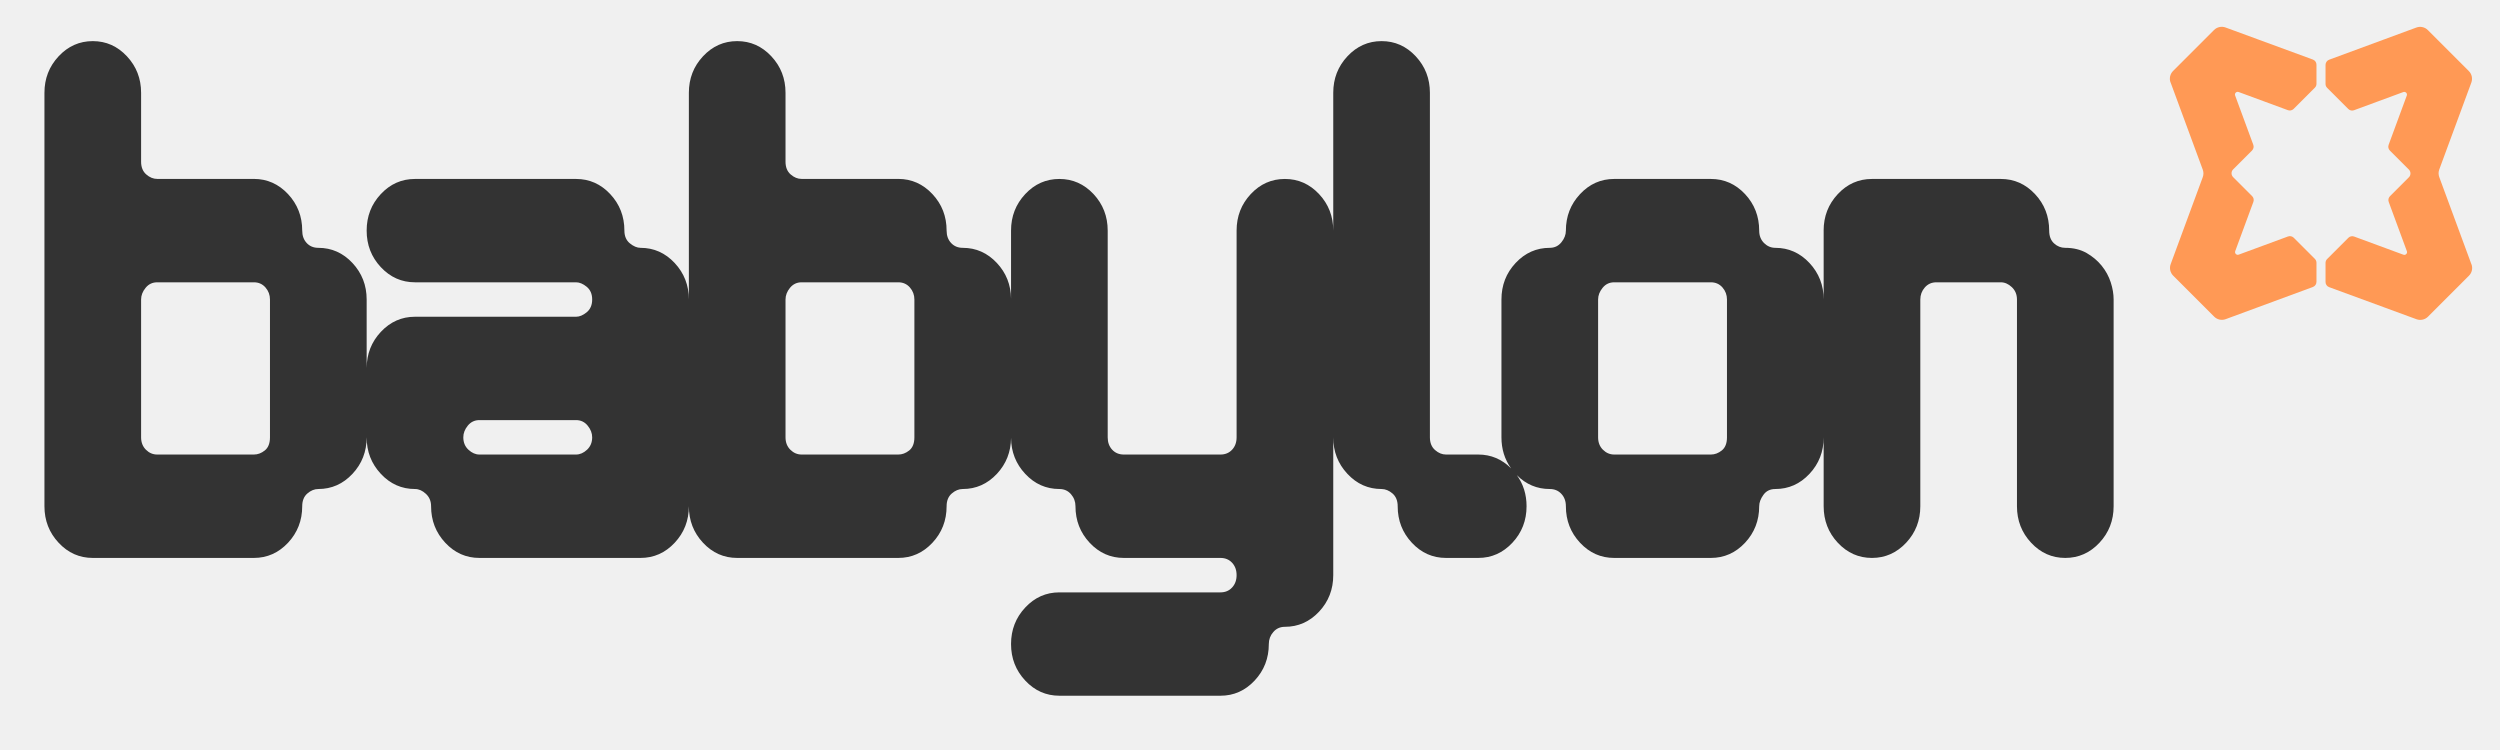
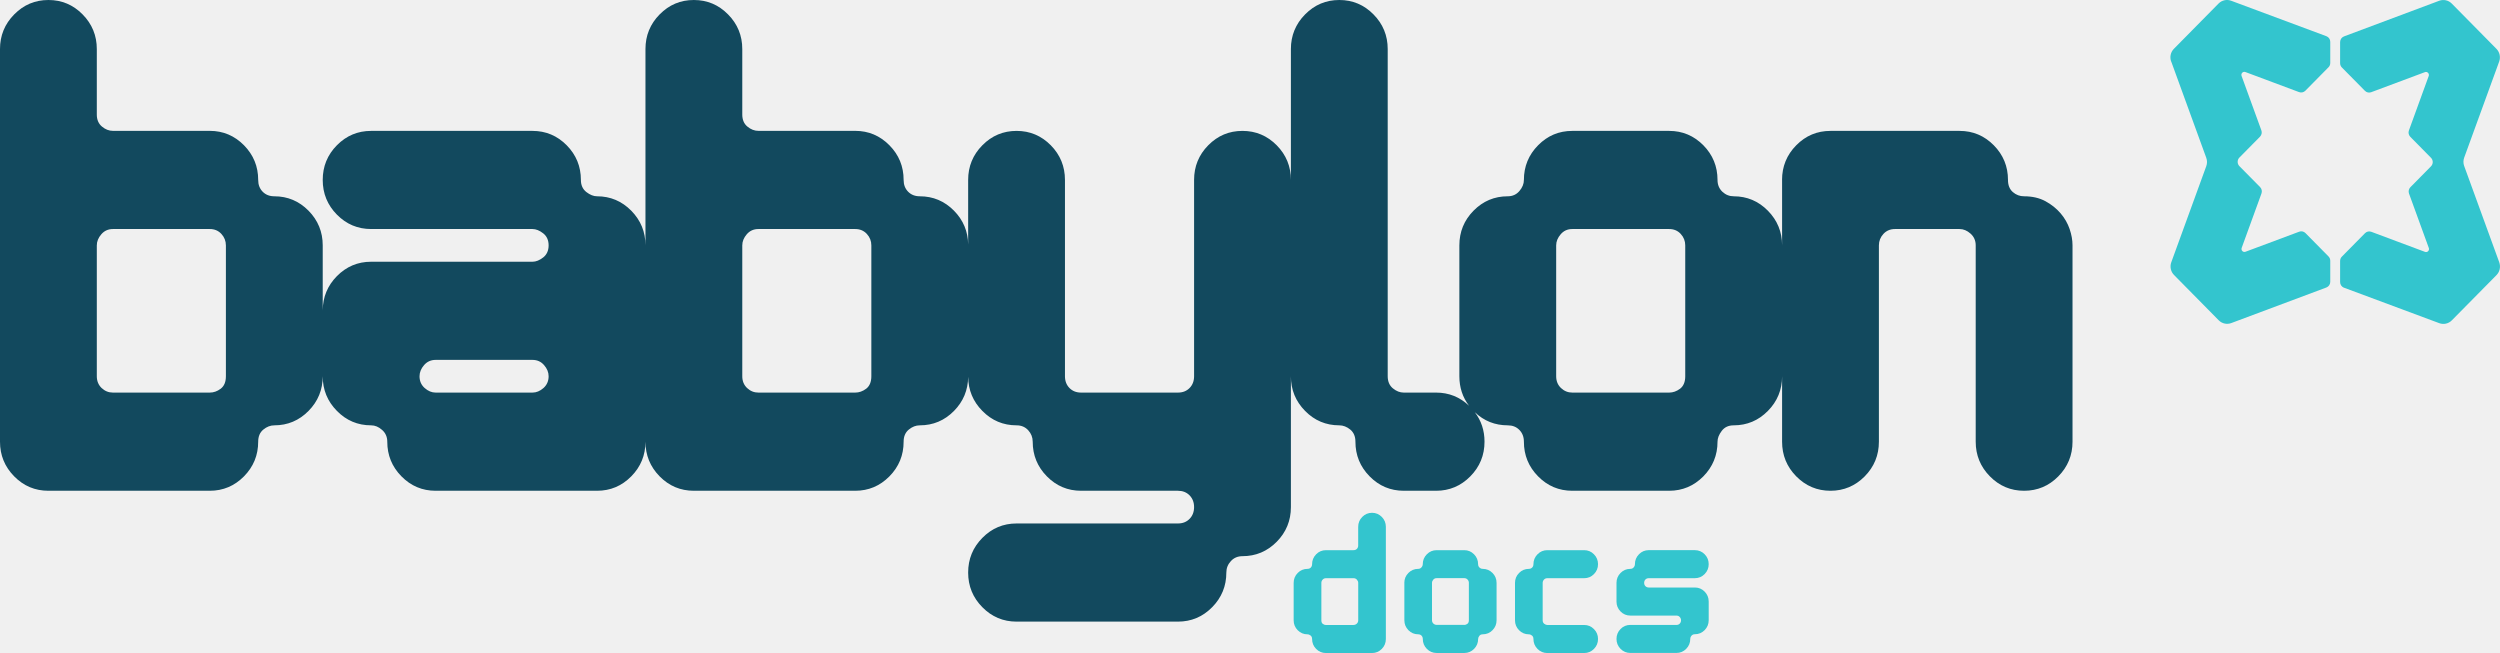
- <svg xmlns="http://www.w3.org/2000/svg" id="Layer_1" viewBox="0 0 800 240" version="1.1">
-   <defs id="defs1">
-     <style id="style1">.cls-1{fill:#ce6533;fill-rule:evenodd;}</style>
-     <clipPath clipPathUnits="userSpaceOnUse" id="clipPath1">
-       <rect style="fill:none;fill-opacity:1" id="rect2" width="134.737" height="117.895" x="671.579" y="182.105" />
-     </clipPath>
-     <clipPath clipPathUnits="userSpaceOnUse" id="clipPath3">
-       <rect style="fill:none;fill-opacity:1" id="rect4" width="633.684" height="204.211" x="25.263" y="17.895" />
+ <svg xmlns="http://www.w3.org/2000/svg" width="134" height="35" viewBox="0 0 134 35" fill="none">
+   <g clip-path="url(#clip0_8_59)">
+     <path fill-rule="evenodd" clip-rule="evenodd" d="M110.932 12.276C110.828 11.973 110.667 11.691 110.448 11.434C110.229 11.177 109.957 10.96 109.635 10.784C109.312 10.61 108.93 10.521 108.492 10.521C108.262 10.521 108.061 10.446 107.887 10.294C107.714 10.142 107.628 9.925 107.628 9.646C107.628 8.92 107.374 8.3 106.866 7.786C106.358 7.273 105.748 7.016 105.032 7.016H98.114C97.398 7.016 96.788 7.271 96.28 7.786C95.772 8.3 95.518 8.92 95.518 9.646H95.52V13.152C95.52 12.428 95.264 11.808 94.758 11.293C94.251 10.779 93.639 10.521 92.925 10.521C92.695 10.521 92.492 10.44 92.318 10.277C92.147 10.112 92.059 9.903 92.059 9.646C92.059 8.92 91.805 8.3 91.299 7.786C90.791 7.273 90.18 7.016 89.466 7.016H84.275C83.561 7.016 82.951 7.271 82.443 7.786C81.935 8.3 81.681 8.92 81.681 9.646C81.681 9.855 81.599 10.055 81.438 10.242C81.277 10.429 81.069 10.521 80.815 10.521C80.101 10.521 79.489 10.779 78.982 11.293C78.474 11.808 78.222 12.428 78.222 13.152V20.167C78.222 20.765 78.394 21.293 78.74 21.748C78.247 21.28 77.659 21.043 76.976 21.043H75.246C75.038 21.043 74.843 20.969 74.658 20.815C74.474 20.663 74.381 20.447 74.381 20.167V2.63C74.381 1.907 74.127 1.286 73.619 0.772C73.113 0.257 72.501 0 71.787 0C71.073 0 70.461 0.257 69.953 0.772C69.446 1.286 69.192 1.907 69.192 2.63V9.646C69.192 8.92 68.938 8.3 68.43 7.786C67.922 7.273 67.312 7.016 66.596 7.016C65.88 7.016 65.27 7.271 64.763 7.786C64.255 8.3 64.003 8.92 64.003 9.646V20.167C64.003 20.425 63.921 20.636 63.76 20.799C63.599 20.962 63.391 21.043 63.137 21.043H57.948C57.694 21.043 57.486 20.962 57.325 20.799C57.164 20.636 57.082 20.425 57.082 20.167V9.646C57.082 8.92 56.828 8.3 56.322 7.786C55.815 7.273 55.203 7.016 54.489 7.016C53.775 7.016 53.163 7.271 52.655 7.786C52.147 8.3 51.893 8.92 51.893 9.646V13.109C51.884 12.404 51.63 11.797 51.134 11.293C50.626 10.779 50.014 10.521 49.3 10.521C49.046 10.521 48.838 10.44 48.677 10.277C48.514 10.112 48.434 9.903 48.434 9.644C48.434 8.92 48.18 8.3 47.672 7.786C47.166 7.273 46.555 7.014 45.84 7.014H40.65C40.443 7.014 40.246 6.94 40.062 6.786C39.877 6.634 39.786 6.418 39.786 6.138V2.63C39.786 1.907 39.532 1.286 39.024 0.772C38.516 0.257 37.906 0 37.19 0C36.474 0 35.864 0.257 35.357 0.772C34.849 1.286 34.597 1.907 34.597 2.63V13.152C34.597 12.428 34.341 11.808 33.835 11.293C33.327 10.779 32.715 10.521 32.001 10.521C31.817 10.521 31.625 10.446 31.43 10.294C31.234 10.142 31.136 9.925 31.136 9.646C31.136 8.92 30.882 8.3 30.374 7.786C29.868 7.273 29.256 7.016 28.54 7.016H19.892C19.178 7.016 18.566 7.271 18.058 7.786C17.55 8.3 17.298 8.92 17.298 9.646C17.298 10.371 17.552 10.99 18.058 11.504C18.566 12.019 19.178 12.276 19.892 12.276H28.54C28.727 12.276 28.916 12.352 29.112 12.504C29.307 12.656 29.406 12.872 29.406 13.152C29.406 13.431 29.307 13.65 29.112 13.802C28.916 13.953 28.727 14.029 28.54 14.029H19.892C19.178 14.029 18.566 14.287 18.058 14.801C17.558 15.308 17.304 15.921 17.298 16.634V13.152C17.298 12.428 17.043 11.808 16.537 11.293C16.029 10.779 15.417 10.521 14.703 10.521C14.449 10.521 14.241 10.44 14.08 10.277C13.919 10.112 13.839 9.903 13.839 9.644C13.839 8.92 13.583 8.3 13.077 7.786C12.57 7.273 11.958 7.014 11.244 7.014H6.055C5.846 7.014 5.651 6.94 5.467 6.786C5.282 6.634 5.189 6.418 5.189 6.138V2.63C5.189 1.907 4.935 1.286 4.427 0.772C3.921 0.257 3.31 0 2.595 0C1.881 0 1.269 0.257 0.762 0.772C0.254 1.286 0 1.907 0 2.63V23.675C0 24.399 0.254 25.019 0.762 25.534C1.268 26.048 1.879 26.305 2.595 26.305H11.244C11.958 26.305 12.57 26.046 13.077 25.534C13.583 25.019 13.839 24.399 13.839 23.675C13.839 23.394 13.93 23.177 14.115 23.025C14.299 22.874 14.495 22.798 14.703 22.798C15.417 22.798 16.029 22.541 16.537 22.026C17.044 21.511 17.298 20.891 17.298 20.167C17.298 20.891 17.552 21.511 18.06 22.026C18.566 22.541 19.178 22.798 19.892 22.798C20.1 22.798 20.296 22.879 20.48 23.044C20.665 23.207 20.758 23.418 20.758 23.675C20.758 24.399 21.012 25.019 21.519 25.534C22.025 26.048 22.637 26.305 23.351 26.305H32.001C32.715 26.305 33.327 26.048 33.835 25.534C34.343 25.019 34.597 24.399 34.597 23.675C34.597 24.399 34.851 25.019 35.357 25.534C35.864 26.048 36.476 26.305 37.19 26.305H45.84C46.555 26.305 47.166 26.046 47.672 25.534C48.18 25.019 48.434 24.399 48.434 23.675C48.434 23.394 48.527 23.177 48.712 23.025C48.896 22.874 49.092 22.798 49.3 22.798C50.014 22.798 50.626 22.541 51.134 22.026C51.632 21.519 51.886 20.91 51.893 20.197C51.901 20.91 52.154 21.519 52.655 22.026C53.161 22.541 53.773 22.798 54.489 22.798C54.743 22.798 54.949 22.885 55.112 23.061C55.272 23.236 55.353 23.442 55.353 23.675C55.353 24.399 55.607 25.019 56.114 25.534C56.622 26.048 57.232 26.305 57.948 26.305H63.137C63.391 26.305 63.599 26.387 63.76 26.55C63.921 26.715 64.003 26.924 64.003 27.181C64.003 27.438 63.921 27.649 63.76 27.812C63.599 27.977 63.391 28.058 63.137 28.058H54.489C53.773 28.058 53.161 28.316 52.655 28.83C52.147 29.343 51.893 29.965 51.893 30.689C51.893 31.413 52.147 32.035 52.655 32.547C53.161 33.062 53.773 33.319 54.489 33.319H63.137C63.851 33.319 64.463 33.062 64.971 32.547C65.479 32.033 65.732 31.413 65.732 30.689C65.732 30.456 65.813 30.25 65.974 30.076C66.134 29.9 66.343 29.811 66.596 29.811C67.311 29.811 67.922 29.554 68.43 29.041C68.938 28.527 69.192 27.907 69.192 27.181V20.167C69.192 20.891 69.446 21.511 69.953 22.026C70.459 22.541 71.071 22.798 71.787 22.798C71.993 22.798 72.189 22.874 72.375 23.025C72.558 23.177 72.651 23.394 72.651 23.675C72.651 24.399 72.905 25.019 73.413 25.534C73.919 26.048 74.531 26.305 75.246 26.305H76.976C77.69 26.305 78.302 26.046 78.808 25.534C79.316 25.019 79.57 24.399 79.57 23.675C79.57 23.075 79.396 22.548 79.049 22.093C79.542 22.563 80.132 22.798 80.815 22.798C81.069 22.798 81.277 22.879 81.438 23.044C81.599 23.207 81.681 23.418 81.681 23.675C81.681 24.399 81.935 25.019 82.443 25.534C82.949 26.048 83.561 26.305 84.275 26.305H89.466C90.18 26.305 90.791 26.046 91.299 25.534C91.805 25.019 92.059 24.399 92.059 23.675C92.059 23.488 92.134 23.294 92.285 23.096C92.433 22.898 92.647 22.798 92.925 22.798C93.639 22.798 94.251 22.541 94.758 22.026C95.266 21.511 95.52 20.891 95.52 20.167V23.675C95.52 24.399 95.772 25.019 96.28 25.534C96.788 26.048 97.4 26.305 98.114 26.305C98.828 26.305 99.44 26.046 99.948 25.534C100.455 25.019 100.709 24.399 100.709 23.675V13.152C100.709 12.919 100.79 12.713 100.95 12.539C101.113 12.363 101.319 12.276 101.573 12.276H105.032C105.241 12.276 105.436 12.358 105.62 12.521C105.805 12.685 105.898 12.895 105.898 13.152V23.675C105.898 24.399 106.152 25.019 106.66 25.534C107.166 26.048 107.778 26.305 108.492 26.305C109.206 26.305 109.82 26.046 110.325 25.534C110.833 25.019 111.087 24.399 111.087 23.675V13.152C111.087 12.872 111.036 12.58 110.932 12.276ZM12.108 20.167C12.108 20.471 12.016 20.693 11.832 20.834C11.647 20.974 11.452 21.043 11.244 21.043H6.055C5.823 21.043 5.622 20.962 5.448 20.799C5.277 20.636 5.189 20.425 5.189 20.167V13.152C5.189 12.943 5.269 12.743 5.432 12.556C5.593 12.369 5.801 12.276 6.055 12.276H11.244C11.498 12.276 11.704 12.363 11.867 12.539C12.027 12.713 12.108 12.919 12.108 13.152V20.167ZM29.13 20.799C28.944 20.962 28.748 21.043 28.54 21.043H23.351C23.145 21.043 22.948 20.962 22.763 20.799C22.579 20.636 22.487 20.425 22.487 20.167C22.487 19.956 22.568 19.758 22.729 19.571C22.891 19.384 23.097 19.29 23.351 19.29H28.54C28.794 19.29 29.002 19.384 29.163 19.571C29.326 19.758 29.406 19.956 29.406 20.167C29.406 20.425 29.313 20.636 29.13 20.799ZM46.704 20.167C46.704 20.471 46.611 20.693 46.429 20.834C46.242 20.974 46.047 21.043 45.84 21.043H40.651C40.419 21.043 40.219 20.962 40.045 20.799C39.872 20.636 39.786 20.425 39.786 20.167V13.152C39.786 12.943 39.866 12.743 40.027 12.556C40.189 12.369 40.396 12.276 40.65 12.276H45.84C46.093 12.276 46.301 12.363 46.463 12.539C46.624 12.713 46.704 12.919 46.704 13.152V20.167ZM90.329 20.167C90.329 20.471 90.236 20.693 90.054 20.834C89.867 20.974 89.672 21.043 89.466 21.043H84.276C84.044 21.043 83.844 20.962 83.67 20.799C83.497 20.636 83.411 20.425 83.411 20.167V13.152C83.411 12.943 83.491 12.745 83.654 12.556C83.814 12.369 84.021 12.276 84.275 12.276H89.466C89.718 12.276 89.926 12.363 90.088 12.539C90.249 12.713 90.329 12.919 90.329 13.152V20.167Z" fill="#12495E" />
+     <path d="M69.34 31.242C69.34 31.035 69.413 30.857 69.557 30.711C69.701 30.565 69.877 30.491 70.081 30.491C70.154 30.491 70.213 30.467 70.258 30.421C70.304 30.374 70.328 30.313 70.328 30.241C70.328 30.034 70.401 29.858 70.545 29.71C70.689 29.563 70.865 29.489 71.069 29.489H72.552C72.626 29.489 72.684 29.465 72.73 29.419C72.775 29.373 72.799 29.312 72.799 29.239V28.238C72.799 28.031 72.872 27.853 73.016 27.707C73.161 27.561 73.336 27.486 73.541 27.486C73.745 27.486 73.921 27.561 74.065 27.707C74.209 27.853 74.282 28.031 74.282 28.238V34.25C74.282 34.458 74.209 34.635 74.065 34.782C73.921 34.928 73.745 35.002 73.541 35.002H71.069C70.865 35.002 70.689 34.928 70.545 34.782C70.401 34.635 70.328 34.458 70.328 34.25C70.328 34.171 70.302 34.108 70.249 34.065C70.196 34.023 70.14 34 70.081 34C69.877 34 69.701 33.926 69.557 33.78C69.413 33.634 69.34 33.456 69.34 33.249V31.244V31.242ZM72.552 33.497C72.618 33.497 72.677 33.473 72.726 33.427C72.775 33.38 72.801 33.319 72.801 33.247V31.242C72.801 31.181 72.777 31.126 72.731 31.072C72.686 31.018 72.626 30.992 72.554 30.992H71.071C70.998 30.992 70.94 31.017 70.894 31.068C70.848 31.118 70.825 31.177 70.825 31.244V33.249C70.825 33.336 70.85 33.399 70.903 33.44C70.956 33.48 71.013 33.501 71.071 33.501H72.554L72.552 33.497Z" fill="#33C5CE" />
+     <path d="M75.272 31.242C75.272 31.035 75.345 30.857 75.489 30.711C75.634 30.565 75.809 30.491 76.014 30.491C76.087 30.491 76.145 30.465 76.191 30.411C76.237 30.358 76.26 30.3 76.26 30.241C76.26 30.034 76.333 29.858 76.478 29.71C76.622 29.563 76.797 29.489 77.002 29.489H78.485C78.689 29.489 78.863 29.563 79.009 29.71C79.153 29.856 79.226 30.034 79.226 30.241C79.226 30.315 79.252 30.374 79.301 30.421C79.351 30.467 79.409 30.491 79.475 30.491C79.679 30.491 79.855 30.565 79.999 30.711C80.143 30.857 80.216 31.035 80.216 31.242V33.247C80.216 33.454 80.143 33.632 79.999 33.778C79.855 33.925 79.679 33.999 79.475 33.999C79.396 33.999 79.334 34.026 79.292 34.084C79.248 34.141 79.228 34.195 79.228 34.248C79.228 34.456 79.155 34.633 79.011 34.78C78.867 34.926 78.691 35 78.487 35H77.004C76.799 35 76.624 34.926 76.479 34.78C76.335 34.633 76.262 34.456 76.262 34.248C76.262 34.174 76.238 34.115 76.193 34.069C76.147 34.023 76.087 33.999 76.016 33.999C75.811 33.999 75.636 33.925 75.491 33.778C75.347 33.632 75.274 33.454 75.274 33.247V31.242H75.272ZM78.485 33.497C78.543 33.497 78.6 33.477 78.653 33.436C78.706 33.395 78.731 33.332 78.731 33.245V31.241C78.731 31.174 78.708 31.115 78.662 31.065C78.616 31.015 78.556 30.989 78.485 30.989H77.002C76.929 30.989 76.87 31.015 76.825 31.068C76.779 31.122 76.755 31.179 76.755 31.239V33.243C76.755 33.317 76.781 33.377 76.83 33.423C76.879 33.469 76.938 33.493 77.004 33.493H78.487L78.485 33.497Z" fill="#33C5CE" />
+     <path d="M81.204 31.242C81.204 31.035 81.277 30.857 81.422 30.711C81.566 30.565 81.741 30.491 81.946 30.491C82.019 30.491 82.077 30.467 82.123 30.421C82.169 30.374 82.192 30.313 82.192 30.241C82.192 30.034 82.266 29.858 82.41 29.71C82.554 29.563 82.729 29.489 82.934 29.489H84.912C85.117 29.489 85.292 29.563 85.436 29.71C85.581 29.856 85.654 30.034 85.654 30.241C85.654 30.448 85.581 30.626 85.436 30.772C85.292 30.918 85.117 30.992 84.912 30.992H82.934C82.861 30.992 82.802 31.017 82.757 31.068C82.711 31.118 82.687 31.177 82.687 31.244V33.249C82.687 33.328 82.715 33.391 82.771 33.434C82.828 33.478 82.881 33.499 82.934 33.499H84.912C85.117 33.499 85.292 33.573 85.436 33.719C85.581 33.865 85.654 34.043 85.654 34.25C85.654 34.458 85.581 34.635 85.436 34.782C85.292 34.928 85.117 35.002 84.912 35.002H82.934C82.729 35.002 82.554 34.928 82.41 34.782C82.266 34.635 82.192 34.458 82.192 34.25C82.192 34.171 82.167 34.108 82.114 34.065C82.061 34.023 82.004 34 81.946 34C81.741 34 81.566 33.926 81.422 33.78C81.277 33.634 81.204 33.456 81.204 33.249V31.244V31.242Z" fill="#33C5CE" />
+     <path d="M89.856 33.497C89.929 33.497 89.988 33.473 90.034 33.427C90.079 33.38 90.103 33.319 90.103 33.247C90.103 33.18 90.079 33.121 90.034 33.071C89.988 33.021 89.927 32.995 89.856 32.995H87.385C87.18 32.995 87.005 32.921 86.861 32.775C86.717 32.629 86.644 32.451 86.644 32.244V31.242C86.644 31.035 86.717 30.857 86.861 30.711C87.005 30.565 87.18 30.491 87.385 30.491C87.458 30.491 87.517 30.467 87.562 30.415C87.608 30.365 87.632 30.306 87.632 30.239C87.632 30.032 87.705 29.856 87.849 29.708C87.993 29.562 88.169 29.488 88.373 29.488H90.844C91.049 29.488 91.224 29.562 91.369 29.708C91.513 29.854 91.586 30.032 91.586 30.239C91.586 30.446 91.513 30.624 91.369 30.77C91.224 30.916 91.049 30.991 90.844 30.991H88.373C88.3 30.991 88.242 31.015 88.196 31.061C88.15 31.107 88.127 31.168 88.127 31.241C88.127 31.313 88.15 31.374 88.196 31.42C88.242 31.466 88.302 31.49 88.373 31.49H90.844C91.049 31.49 91.224 31.564 91.369 31.711C91.513 31.857 91.586 32.035 91.586 32.242V33.243C91.586 33.451 91.513 33.628 91.369 33.775C91.224 33.921 91.049 33.995 90.844 33.995C90.771 33.995 90.713 34.019 90.667 34.071C90.622 34.121 90.598 34.18 90.598 34.247C90.598 34.454 90.525 34.632 90.38 34.778C90.236 34.924 90.061 34.998 89.856 34.998H87.385C87.18 34.998 87.005 34.924 86.861 34.778C86.717 34.632 86.644 34.454 86.644 34.247C86.644 34.039 86.717 33.862 86.861 33.715C87.005 33.569 87.18 33.495 87.385 33.495H89.856V33.497Z" fill="#33C5CE" />
+     <path fill-rule="evenodd" clip-rule="evenodd" d="M116.373 3.297C116.287 3.06 116.344 2.795 116.521 2.616L118.915 0.189C119.091 0.011 119.354 -0.048 119.587 0.039L124.694 1.94C124.82 1.986 124.902 2.108 124.902 2.243V3.376C124.902 3.461 124.87 3.545 124.809 3.604L123.567 4.863C123.48 4.952 123.348 4.981 123.231 4.937L121.86 4.424L120.353 3.861C120.225 3.813 120.101 3.939 120.148 4.069L121.209 6.986C121.253 7.104 121.224 7.238 121.136 7.327L120.031 8.446C119.907 8.572 119.907 8.778 120.031 8.904L121.142 10.029C121.229 10.118 121.259 10.251 121.215 10.37L120.154 13.287C120.106 13.416 120.23 13.542 120.358 13.494L123.237 12.419C123.354 12.374 123.485 12.404 123.573 12.493L124.809 13.746C124.87 13.807 124.902 13.889 124.902 13.974V15.107C124.902 15.242 124.82 15.362 124.694 15.41L119.595 17.317C119.361 17.404 119.1 17.346 118.923 17.167L116.528 14.74C116.353 14.562 116.294 14.296 116.38 14.059L118.256 8.907C118.309 8.763 118.309 8.604 118.256 8.459L116.375 3.291L116.373 3.297Z" fill="#33C5CE" />
+     <path fill-rule="evenodd" clip-rule="evenodd" d="M133.96 14.064C134.046 14.301 133.989 14.566 133.812 14.746L131.417 17.172C131.242 17.35 130.979 17.409 130.745 17.322L125.639 15.421C125.512 15.375 125.43 15.253 125.43 15.118V13.985C125.43 13.9 125.463 13.816 125.523 13.757L126.765 12.498C126.853 12.41 126.985 12.38 127.102 12.424L128.473 12.937L129.98 13.5C130.108 13.548 130.232 13.422 130.185 13.293L129.123 10.375C129.08 10.257 129.109 10.123 129.196 10.035L130.301 8.915C130.426 8.789 130.426 8.583 130.301 8.458L129.191 7.332C129.103 7.243 129.074 7.11 129.118 6.991L130.179 4.074C130.227 3.945 130.102 3.819 129.975 3.867L127.096 4.942C126.979 4.987 126.848 4.957 126.76 4.868L125.523 3.615C125.463 3.554 125.43 3.473 125.43 3.387V2.255C125.43 2.119 125.514 1.999 125.639 1.951L130.742 0.041C130.975 -0.046 131.237 0.011 131.414 0.191L133.808 2.617C133.984 2.795 134.042 3.062 133.956 3.299L132.08 8.45C132.027 8.595 132.027 8.754 132.08 8.898L133.962 14.066L133.96 14.064Z" fill="#33C5CE" />
+   </g>
+   <defs>
+     <clipPath id="clip0_8_59">
+       <rect width="134" height="35" fill="white" />
    </clipPath>
  </defs>
-   <path class="cls-1" d="m 648.951,94.215 c -0.57,-1.64 -1.45,-3.16 -2.65,-4.55 -1.2,-1.39 -2.69,-2.56 -4.45,-3.51 -1.77,-0.94 -3.86,-1.42 -6.26,-1.42 -1.26,0 -2.36,-0.41 -3.31,-1.23 -0.95,-0.82 -1.42,-1.99 -1.42,-3.5 0,-3.92 -1.39,-7.27 -4.17,-10.05 -2.78,-2.77 -6.12,-4.16 -10.04,-4.16 h -37.88 c -3.92,0 -7.26,1.38 -10.04,4.16 -2.78,2.78 -4.17,6.13 -4.17,10.05 h 0.01 v 18.94 c 0,-3.91 -1.4,-7.26 -4.17,-10.04 -2.78,-2.78 -6.13,-4.17 -10.04,-4.17 -1.26,0 -2.37,-0.44 -3.32,-1.32 -0.94,-0.89 -1.42,-2.02 -1.42,-3.41 0,-3.92 -1.39,-7.27 -4.16,-10.05 -2.78,-2.77 -6.13,-4.16 -10.04,-4.16 h -28.42 c -3.91,0 -7.25,1.38 -10.03,4.16 -2.78,2.78 -4.17,6.13 -4.17,10.05 0,1.13 -0.45,2.21 -1.33,3.22 -0.88,1.01 -2.02,1.51 -3.41,1.51 -3.91,0 -7.26,1.39 -10.04,4.17 -2.78,2.78 -4.16,6.13 -4.16,10.04 v 37.9 c 0,3.23 0.94,6.08 2.84,8.54 -2.7,-2.53 -5.92,-3.81 -9.66,-3.81 h -9.47 c -1.14,0 -2.21,-0.4 -3.22,-1.23 -1.01,-0.82 -1.52,-1.99 -1.52,-3.5 V 42.105 c 0,-3.91 -1.39,-7.26 -4.17,-10.04 -2.77,-2.78 -6.12,-4.17 -10.03,-4.17 -3.91,0 -7.26,1.39 -10.04,4.17 -2.78,2.78 -4.17,6.13 -4.17,10.04 v 37.9 c 0,-3.92 -1.39,-7.27 -4.17,-10.05 -2.78,-2.77 -6.12,-4.16 -10.04,-4.16 -3.92,0 -7.26,1.38 -10.04,4.16 -2.78,2.78 -4.16,6.13 -4.16,10.05 v 56.84 c 0,1.39 -0.45,2.53 -1.33,3.41 -0.88,0.88 -2.02,1.32 -3.41,1.32 h -28.41 c -1.39,0 -2.53,-0.44 -3.41,-1.32 -0.88,-0.88 -1.33,-2.02 -1.33,-3.41 V 80.005 c 0,-3.92 -1.39,-7.27 -4.16,-10.05 -2.78,-2.77 -6.13,-4.16 -10.04,-4.16 -3.91,0 -7.26,1.38 -10.04,4.16 -2.78,2.78 -4.17,6.13 -4.17,10.05 v 18.71 c -0.05,-3.81 -1.44,-7.09 -4.16,-9.81 -2.78,-2.78 -6.13,-4.17 -10.04,-4.17 -1.39,0 -2.53,-0.44 -3.41,-1.32 -0.89,-0.89 -1.33,-2.02 -1.33,-3.42 0,-3.91 -1.39,-7.26 -4.17,-10.04 -2.77,-2.77 -6.12,-4.17 -10.03,-4.17 h -28.42 c -1.13,0 -2.21,-0.4 -3.22,-1.23 -1.01,-0.82 -1.51,-1.99 -1.51,-3.5 v -18.95 c 0,-3.91 -1.39,-7.26 -4.17,-10.04 -2.78,-2.78 -6.12,-4.17 -10.04,-4.17 -3.92,0 -7.26,1.39 -10.04,4.17 -2.78,2.78 -4.16,6.13 -4.16,10.04 v 56.84 c 0,-3.91 -1.4,-7.26 -4.17,-10.04 -2.78,-2.78 -6.13,-4.17 -10.04,-4.17 -1.01,0 -2.06,-0.41 -3.13,-1.23 -1.07,-0.82 -1.61,-1.99 -1.61,-3.5 0,-3.92 -1.39,-7.27 -4.17,-10.05 -2.77,-2.77 -6.12,-4.16 -10.04,-4.16 h -47.35 c -3.91,0 -7.26,1.38 -10.04,4.16 -2.78,2.78 -4.16,6.13 -4.16,10.05 0,3.92 1.39,7.26 4.16,10.04 2.78,2.78 6.13,4.17 10.04,4.17 h 47.35 c 1.02,0 2.06,0.41 3.13,1.23 1.07,0.82 1.61,1.99 1.61,3.5 0,1.51 -0.54,2.69 -1.61,3.51 -1.07,0.82 -2.11,1.23 -3.13,1.23 h -47.35 c -3.91,0 -7.26,1.39 -10.04,4.17 -2.74,2.74 -4.13,6.05 -4.16,9.9 V 98.945 c 0,-3.91 -1.4,-7.26 -4.17,-10.04 -2.78,-2.78 -6.13,-4.17 -10.04,-4.17 -1.39,0 -2.53,-0.44 -3.41,-1.32 -0.88,-0.89 -1.32,-2.02 -1.32,-3.42 0,-3.91 -1.4,-7.26 -4.17,-10.04 -2.78,-2.77 -6.13,-4.17 -10.04,-4.17 H 74.741 c -1.14,0 -2.21,-0.4 -3.22,-1.23 -1.01,-0.82 -1.52,-1.99 -1.52,-3.5 v -18.95 c 0,-3.91 -1.39,-7.26 -4.17,-10.04 -2.77,-2.78 -6.12,-4.17 -10.03,-4.17 -3.91,0 -7.26,1.39 -10.04,4.17 -2.78,2.78 -4.17,6.13 -4.17,10.04 V 155.795 c 0,3.91 1.39,7.26 4.17,10.04 2.77,2.78 6.12,4.17 10.04,4.17 h 47.35 c 3.91,0 7.26,-1.4 10.04,-4.17 2.77,-2.78 4.17,-6.13 4.17,-10.04 0,-1.52 0.5,-2.69 1.51,-3.51 1.01,-0.82 2.08,-1.23 3.22,-1.23 3.91,0 7.26,-1.39 10.04,-4.17 2.78,-2.78 4.17,-6.13 4.17,-10.04 0,3.91 1.39,7.26 4.17,10.04 2.77,2.78 6.12,4.17 10.03,4.17 1.14,0 2.21,0.44 3.22,1.33 1.01,0.88 1.52,2.02 1.52,3.41 0,3.91 1.39,7.26 4.17,10.04 2.77,2.78 6.12,4.17 10.03,4.17 h 47.36 c 3.91,0 7.26,-1.39 10.04,-4.17 2.78,-2.78 4.17,-6.13 4.17,-10.04 0,3.91 1.39,7.26 4.16,10.04 2.78,2.78 6.13,4.17 10.04,4.17 h 47.36 c 3.91,0 7.26,-1.4 10.03,-4.17 2.78,-2.78 4.17,-6.13 4.17,-10.04 0,-1.52 0.51,-2.69 1.52,-3.51 1.01,-0.82 2.08,-1.23 3.22,-1.23 3.91,0 7.26,-1.39 10.04,-4.17 2.73,-2.74 4.12,-6.03 4.16,-9.88 0.04,3.85 1.43,7.14 4.17,9.88 2.77,2.78 6.12,4.17 10.04,4.17 1.39,0 2.52,0.47 3.41,1.42 0.88,0.95 1.32,2.06 1.32,3.32 0,3.91 1.39,7.26 4.17,10.04 2.78,2.78 6.12,4.17 10.04,4.17 h 28.41 c 1.39,0 2.53,0.44 3.41,1.32 0.88,0.89 1.33,2.02 1.33,3.41 0,1.39 -0.45,2.53 -1.33,3.41 -0.88,0.89 -2.02,1.33 -3.41,1.33 h -47.35 c -3.92,0 -7.27,1.39 -10.04,4.17 -2.78,2.77 -4.17,6.13 -4.17,10.04 0,3.91 1.39,7.27 4.17,10.04 2.77,2.78 6.12,4.17 10.04,4.17 h 47.35 c 3.91,0 7.26,-1.39 10.04,-4.17 2.78,-2.78 4.17,-6.13 4.17,-10.04 0,-1.26 0.44,-2.37 1.32,-3.31 0.88,-0.95 2.02,-1.43 3.41,-1.43 3.91,0 7.26,-1.39 10.04,-4.16 2.78,-2.78 4.17,-6.13 4.17,-10.05 v -37.89 c 0,3.91 1.39,7.26 4.17,10.04 2.77,2.78 6.12,4.17 10.04,4.17 1.13,0 2.2,0.41 3.22,1.23 1,0.82 1.51,1.99 1.51,3.51 0,3.91 1.39,7.26 4.17,10.04 2.77,2.78 6.12,4.17 10.04,4.17 h 9.47 c 3.91,0 7.26,-1.4 10.03,-4.17 2.78,-2.78 4.17,-6.13 4.17,-10.04 0,-3.24 -0.95,-6.09 -2.85,-8.55 2.7,2.54 5.93,3.81 9.67,3.81 1.39,0 2.53,0.44 3.41,1.33 0.88,0.88 1.33,2.02 1.33,3.41 0,3.91 1.39,7.26 4.17,10.04 2.77,2.78 6.12,4.17 10.03,4.17 h 28.42 c 3.91,0 7.26,-1.4 10.04,-4.17 2.77,-2.78 4.16,-6.13 4.16,-10.04 0,-1.01 0.41,-2.06 1.24,-3.13 0.81,-1.07 1.98,-1.61 3.5,-1.61 3.91,0 7.26,-1.39 10.04,-4.17 2.78,-2.78 4.17,-6.13 4.17,-10.04 v 18.95 c 0,3.91 1.38,7.26 4.16,10.04 2.78,2.78 6.13,4.17 10.04,4.17 3.91,0 7.26,-1.4 10.04,-4.17 2.78,-2.78 4.17,-6.13 4.17,-10.04 V 98.945 c 0,-1.26 0.44,-2.37 1.32,-3.31 0.89,-0.95 2.02,-1.42 3.41,-1.42 h 18.94 c 1.14,0 2.21,0.44 3.22,1.32 1.01,0.89 1.52,2.02 1.52,3.41 v 56.85 c 0,3.91 1.39,7.26 4.17,10.04 2.77,2.78 6.12,4.17 10.03,4.17 3.91,0 7.27,-1.4 10.04,-4.17 2.78,-2.78 4.17,-6.13 4.17,-10.04 V 98.945 c 0,-1.51 -0.28,-3.09 -0.85,-4.73 z m -541.07,42.63 c 0,1.64 -0.5,2.84 -1.51,3.6 -1.01,0.76 -2.08,1.13 -3.22,1.13 H 74.741 c -1.27,0 -2.37,-0.44 -3.32,-1.32 -0.94,-0.88 -1.42,-2.02 -1.42,-3.41 V 98.945 c 0,-1.13 0.44,-2.21 1.33,-3.22 0.88,-1.01 2.02,-1.51 3.41,-1.51 h 28.41 c 1.39,0 2.52,0.47 3.41,1.42 0.88,0.94 1.32,2.05 1.32,3.31 z m 93.2,3.41 c -1.02,0.88 -2.09,1.32 -3.23,1.32 h -28.41 c -1.13,0 -2.21,-0.44 -3.22,-1.32 -1.01,-0.88 -1.51,-2.02 -1.51,-3.41 0,-1.14 0.44,-2.21 1.32,-3.22 0.89,-1.01 2.02,-1.52 3.41,-1.52 h 28.41 c 1.39,0 2.53,0.51 3.41,1.52 0.89,1.01 1.33,2.08 1.33,3.22 0,1.39 -0.51,2.53 -1.51,3.41 z m 96.22,-3.41 c 0,1.64 -0.51,2.84 -1.51,3.6 -1.02,0.76 -2.09,1.13 -3.22,1.13 h -28.41 c -1.27,0 -2.37,-0.44 -3.32,-1.32 -0.95,-0.88 -1.42,-2.02 -1.42,-3.41 V 98.945 c 0,-1.13 0.44,-2.21 1.32,-3.22 0.89,-1.01 2.02,-1.51 3.41,-1.51 h 28.42 c 1.38,0 2.52,0.47 3.41,1.42 0.88,0.94 1.32,2.05 1.32,3.31 z m 238.85,0 c 0,1.64 -0.51,2.84 -1.51,3.6 -1.02,0.76 -2.09,1.13 -3.22,1.13 h -28.41 c -1.27,0 -2.37,-0.44 -3.32,-1.32 -0.95,-0.88 -1.42,-2.02 -1.42,-3.41 V 98.945 c 0,-1.13 0.44,-2.2 1.33,-3.22 0.88,-1.01 2.01,-1.51 3.4,-1.51 h 28.42 c 1.38,0 2.52,0.47 3.41,1.42 0.88,0.94 1.32,2.05 1.32,3.31 z m 142.59,-91.14 c -0.47,-1.28 -0.16,-2.71 0.81,-3.68 l 13.11,-13.11 c 0.96,-0.96 2.4,-1.28 3.68,-0.81 l 27.96,10.27 c 0.69,0.25 1.14,0.91 1.14,1.64 v 6.12 c 0,0.46 -0.18,0.91 -0.51,1.23 l -6.8,6.8 c -0.48,0.48 -1.2,0.64 -1.84,0.4 l -7.51,-2.77 -8.25,-3.04 c -0.7,-0.26 -1.38,0.42 -1.12,1.12 l 5.81,15.76 c 0.24,0.64 0.08,1.36 -0.4,1.84 l -6.05,6.05 c -0.68,0.68 -0.68,1.79 0,2.47 l 6.08,6.08 c 0.48,0.48 0.64,1.2 0.4,1.84 l -5.81,15.76 c -0.26,0.7 0.42,1.38 1.12,1.12 l 15.76,-5.81 c 0.64,-0.24 1.36,-0.08 1.84,0.4 l 6.77,6.77 c 0.33,0.33 0.51,0.77 0.51,1.23 v 6.12 c 0,0.73 -0.45,1.38 -1.14,1.64 l -27.92,10.3 c -1.28,0.47 -2.71,0.16 -3.68,-0.81 l -13.11,-13.11 c -0.96,-0.96 -1.28,-2.4 -0.81,-3.68 l 10.27,-27.83 c 0.29,-0.78 0.29,-1.64 0,-2.42 l -10.3,-27.92 z m 96.3,58.16 c 0.47,1.28 0.16,2.71 -0.81,3.68 l -13.11,13.11 c -0.96,0.96 -2.4,1.28 -3.68,0.81 l -27.96,-10.27 c -0.69,-0.25 -1.14,-0.91 -1.14,-1.64 v -6.12 c 0,-0.46 0.18,-0.91 0.51,-1.23 l 6.8,-6.8 c 0.48,-0.48 1.2,-0.64 1.84,-0.4 l 7.51,2.77 8.25,3.04 c 0.7,0.26 1.38,-0.42 1.12,-1.12 l -5.81,-15.76 c -0.24,-0.64 -0.08,-1.36 0.4,-1.84 l 6.05,-6.05 c 0.68,-0.68 0.68,-1.79 0,-2.47 l -6.08,-6.08 c -0.48,-0.48 -0.64,-1.2 -0.4,-1.84 l 5.81,-15.76 c 0.26,-0.7 -0.42,-1.38 -1.12,-1.12 l -15.76,5.81 c -0.64,0.24 -1.36,0.08 -1.84,-0.4 l -6.77,-6.77 c -0.33,-0.33 -0.51,-0.77 -0.51,-1.23 v -6.12 c 0,-0.73 0.46,-1.38 1.14,-1.64 l 27.92,-10.3 c 1.28,-0.47 2.71,-0.16 3.68,0.81 l 13.11,13.11 c 0.96,0.96 1.28,2.4 0.81,3.68 l -10.27,27.83 c -0.29,0.78 -0.29,1.64 0,2.42 l 10.3,27.92 v 0 z" id="path1" style="fill:#333333" clip-path="url(#clipPath3)" transform="matrix(1.088663,0,0,1.163739,-31.05602,-19.30367)" />
-   <path class="cls-1" d="m 661.623,259.113 c -0.57,-1.64 -1.45,-3.16 -2.65,-4.55 -1.2,-1.39 -2.69,-2.56 -4.45,-3.51 -1.77,-0.94 -3.86,-1.42 -6.26,-1.42 -1.26,0 -2.36,-0.41 -3.31,-1.23 -0.95,-0.82 -1.42,-1.99 -1.42,-3.5 0,-3.92 -1.39,-7.27 -4.17,-10.05 -2.78,-2.77 -6.12,-4.16 -10.04,-4.16 h -37.88 c -3.92,0 -7.26,1.38 -10.04,4.16 -2.78,2.78 -4.17,6.13 -4.17,10.05 h 0.01 v 18.94 c 0,-3.91 -1.4,-7.26 -4.17,-10.04 -2.78,-2.78 -6.13,-4.17 -10.04,-4.17 -1.26,0 -2.37,-0.44 -3.32,-1.32 -0.94,-0.89 -1.42,-2.02 -1.42,-3.41 0,-3.92 -1.39,-7.27 -4.16,-10.05 -2.78,-2.77 -6.13,-4.16 -10.04,-4.16 h -28.42 c -3.91,0 -7.25,1.38 -10.03,4.16 -2.78,2.78 -4.17,6.13 -4.17,10.05 0,1.13 -0.45,2.21 -1.33,3.22 -0.88,1.01 -2.02,1.51 -3.41,1.51 -3.91,0 -7.26,1.39 -10.04,4.17 -2.78,2.78 -4.16,6.13 -4.16,10.04 v 37.9 c 0,3.23 0.94,6.08 2.84,8.54 -2.7,-2.53 -5.92,-3.81 -9.66,-3.81 h -9.47 c -1.14,0 -2.21,-0.4 -3.22,-1.23 -1.01,-0.82 -1.52,-1.99 -1.52,-3.5 v -94.74 c 0,-3.91 -1.39,-7.26 -4.17,-10.04 -2.77,-2.78 -6.12,-4.17 -10.03,-4.17 -3.91,0 -7.26,1.39 -10.04,4.17 -2.78,2.78 -4.17,6.13 -4.17,10.04 v 37.9 c 0,-3.92 -1.39,-7.27 -4.17,-10.05 -2.78,-2.77 -6.12,-4.16 -10.04,-4.16 -3.92,0 -7.26,1.38 -10.04,4.16 -2.78,2.78 -4.16,6.13 -4.16,10.05 v 56.84 c 0,1.39 -0.45,2.53 -1.33,3.41 -0.88,0.88 -2.02,1.32 -3.41,1.32 h -28.41 c -1.39,0 -2.53,-0.44 -3.41,-1.32 -0.88,-0.88 -1.33,-2.02 -1.33,-3.41 v -56.84 c 0,-3.92 -1.39,-7.27 -4.16,-10.05 -2.78,-2.77 -6.13,-4.16 -10.04,-4.16 -3.91,0 -7.26,1.38 -10.04,4.16 -2.78,2.78 -4.17,6.13 -4.17,10.05 v 18.71 c -0.05,-3.81 -1.44,-7.09 -4.16,-9.81 -2.78,-2.78 -6.13,-4.17 -10.04,-4.17 -1.39,0 -2.53,-0.44 -3.41,-1.32 -0.89,-0.89 -1.33,-2.02 -1.33,-3.42 0,-3.91 -1.39,-7.26 -4.17,-10.04 -2.77,-2.77 -6.12,-4.17 -10.03,-4.17 h -28.42 c -1.13,0 -2.21,-0.4 -3.22,-1.23 -1.01,-0.82 -1.51,-1.99 -1.51,-3.5 v -18.95 c 0,-3.91 -1.39,-7.26 -4.17,-10.04 -2.78,-2.78 -6.12,-4.17 -10.04,-4.17 -3.92,0 -7.26,1.39 -10.04,4.17 -2.78,2.78 -4.16,6.13 -4.16,10.04 v 56.84 c 0,-3.91 -1.4,-7.26 -4.17,-10.04 -2.78,-2.78 -6.13,-4.17 -10.04,-4.17 -1.01,0 -2.06,-0.41 -3.13,-1.23 -1.07,-0.82 -1.61,-1.99 -1.61,-3.5 0,-3.92 -1.39,-7.27 -4.17,-10.05 -2.77,-2.77 -6.12,-4.16 -10.04,-4.16 h -47.35 c -3.91,0 -7.26,1.38 -10.04,4.16 -2.78,2.78 -4.16,6.13 -4.16,10.05 0,3.92 1.39,7.26 4.16,10.04 2.78,2.78 6.13,4.17 10.04,4.17 h 47.35 c 1.02,0 2.06,0.41 3.13,1.23 1.07,0.82 1.61,1.99 1.61,3.5 0,1.51 -0.54,2.69 -1.61,3.51 -1.07,0.82 -2.11,1.23 -3.13,1.23 h -47.35 c -3.91,0 -7.26,1.39 -10.04,4.17 -2.74,2.74 -4.13,6.05 -4.16,9.9 v -18.81 c 0,-3.91 -1.4,-7.26 -4.17,-10.04 -2.78,-2.78 -6.13,-4.17 -10.04,-4.17 -1.39,0 -2.53,-0.44 -3.41,-1.32 -0.88,-0.89 -1.32,-2.02 -1.32,-3.42 0,-3.91 -1.4,-7.26 -4.17,-10.04 -2.78,-2.77 -6.13,-4.17 -10.04,-4.17 H 87.413 c -1.14,0 -2.21,-0.4 -3.22,-1.23 -1.01,-0.82 -1.52,-1.99 -1.52,-3.5 v -18.95 c 0,-3.91 -1.39,-7.26 -4.17,-10.04 -2.77,-2.78 -6.12,-4.17 -10.03,-4.17 -3.91,0 -7.26,1.39 -10.04,4.17 -2.78,2.78 -4.17,6.13 -4.17,10.04 v 113.69 c 0,3.91 1.39,7.26 4.17,10.04 2.77,2.78 6.12,4.17 10.04,4.17 h 47.35 c 3.91,0 7.26,-1.4 10.04,-4.17 2.77,-2.78 4.17,-6.13 4.17,-10.04 0,-1.52 0.5,-2.69 1.51,-3.51 1.01,-0.82 2.08,-1.23 3.22,-1.23 3.91,0 7.26,-1.39 10.04,-4.17 2.78,-2.78 4.17,-6.13 4.17,-10.04 0,3.91 1.39,7.26 4.17,10.04 2.77,2.78 6.12,4.17 10.03,4.17 1.14,0 2.21,0.44 3.22,1.33 1.01,0.88 1.52,2.02 1.52,3.41 0,3.91 1.39,7.26 4.17,10.04 2.77,2.78 6.12,4.17 10.03,4.17 h 47.36 c 3.91,0 7.26,-1.39 10.04,-4.17 2.78,-2.78 4.17,-6.13 4.17,-10.04 0,3.91 1.39,7.26 4.16,10.04 2.78,2.78 6.13,4.17 10.04,4.17 h 47.36 c 3.91,0 7.26,-1.4 10.03,-4.17 2.78,-2.78 4.17,-6.13 4.17,-10.04 0,-1.52 0.51,-2.69 1.52,-3.51 1.01,-0.82 2.08,-1.23 3.22,-1.23 3.91,0 7.26,-1.39 10.04,-4.17 2.73,-2.74 4.12,-6.03 4.16,-9.88 0.04,3.85 1.43,7.14 4.17,9.88 2.77,2.78 6.12,4.17 10.04,4.17 1.39,0 2.52,0.47 3.41,1.42 0.88,0.95 1.32,2.06 1.32,3.32 0,3.91 1.39,7.26 4.17,10.04 2.78,2.78 6.12,4.17 10.04,4.17 h 28.41 c 1.39,0 2.53,0.44 3.41,1.32 0.88,0.89 1.33,2.02 1.33,3.41 0,1.39 -0.45,2.53 -1.33,3.41 -0.88,0.89 -2.02,1.33 -3.41,1.33 h -47.35 c -3.92,0 -7.27,1.39 -10.04,4.17 -2.78,2.77 -4.17,6.13 -4.17,10.04 0,3.91 1.39,7.27 4.17,10.04 2.77,2.78 6.12,4.17 10.04,4.17 h 47.35 c 3.91,0 7.26,-1.39 10.04,-4.17 2.78,-2.78 4.17,-6.13 4.17,-10.04 0,-1.26 0.44,-2.37 1.32,-3.31 0.88,-0.95 2.02,-1.43 3.41,-1.43 3.91,0 7.26,-1.39 10.04,-4.16 2.78,-2.78 4.17,-6.13 4.17,-10.05 v -37.89 c 0,3.91 1.39,7.26 4.17,10.04 2.77,2.78 6.12,4.17 10.04,4.17 1.13,0 2.2,0.41 3.22,1.23 1,0.82 1.51,1.99 1.51,3.51 0,3.91 1.39,7.26 4.17,10.04 2.77,2.78 6.12,4.17 10.04,4.17 h 9.47 c 3.91,0 7.26,-1.4 10.03,-4.17 2.78,-2.78 4.17,-6.13 4.17,-10.04 0,-3.24 -0.95,-6.09 -2.85,-8.55 2.7,2.54 5.93,3.81 9.67,3.81 1.39,0 2.53,0.44 3.41,1.33 0.88,0.88 1.33,2.02 1.33,3.41 0,3.91 1.39,7.26 4.17,10.04 2.77,2.78 6.12,4.17 10.03,4.17 h 28.42 c 3.91,0 7.26,-1.4 10.04,-4.17 2.77,-2.78 4.16,-6.13 4.16,-10.04 0,-1.01 0.41,-2.06 1.24,-3.13 0.81,-1.07 1.98,-1.61 3.5,-1.61 3.91,0 7.26,-1.39 10.04,-4.17 2.78,-2.78 4.17,-6.13 4.17,-10.04 v 18.95 c 0,3.91 1.38,7.26 4.16,10.04 2.78,2.78 6.13,4.17 10.04,4.17 3.91,0 7.26,-1.4 10.04,-4.17 2.78,-2.78 4.17,-6.13 4.17,-10.04 v -56.85 c 0,-1.26 0.44,-2.37 1.32,-3.31 0.89,-0.95 2.02,-1.42 3.41,-1.42 h 18.94 c 1.14,0 2.21,0.44 3.22,1.32 1.01,0.89 1.52,2.02 1.52,3.41 v 56.85 c 0,3.91 1.39,7.26 4.17,10.04 2.77,2.78 6.12,4.17 10.03,4.17 3.91,0 7.27,-1.4 10.04,-4.17 2.78,-2.78 4.17,-6.13 4.17,-10.04 v -56.85 c 0,-1.51 -0.28,-3.09 -0.85,-4.73 z m -541.07,42.63 c 0,1.64 -0.5,2.84 -1.51,3.6 -1.01,0.76 -2.08,1.13 -3.22,1.13 H 87.413 c -1.27,0 -2.37,-0.44 -3.32,-1.32 -0.94,-0.88 -1.42,-2.02 -1.42,-3.41 v -37.9 c 0,-1.13 0.44,-2.21 1.33,-3.22 0.88,-1.01 2.02,-1.51 3.41,-1.51 h 28.41 c 1.39,0 2.52,0.47 3.41,1.42 0.88,0.94 1.32,2.05 1.32,3.31 z m 93.2,3.41 c -1.02,0.88 -2.09,1.32 -3.23,1.32 h -28.41 c -1.13,0 -2.21,-0.44 -3.22,-1.32 -1.01,-0.88 -1.51,-2.02 -1.51,-3.41 0,-1.14 0.44,-2.21 1.32,-3.22 0.89,-1.01 2.02,-1.52 3.41,-1.52 h 28.41 c 1.39,0 2.53,0.51 3.41,1.52 0.89,1.01 1.33,2.08 1.33,3.22 0,1.39 -0.51,2.53 -1.51,3.41 z m 96.22,-3.41 c 0,1.64 -0.51,2.84 -1.51,3.6 -1.02,0.76 -2.09,1.13 -3.22,1.13 h -28.41 c -1.27,0 -2.37,-0.44 -3.32,-1.32 -0.95,-0.88 -1.42,-2.02 -1.42,-3.41 v -37.9 c 0,-1.13 0.44,-2.21 1.32,-3.22 0.89,-1.01 2.02,-1.51 3.41,-1.51 h 28.42 c 1.38,0 2.52,0.47 3.41,1.42 0.88,0.94 1.32,2.05 1.32,3.31 z m 238.85,0 c 0,1.64 -0.51,2.84 -1.51,3.6 -1.02,0.76 -2.09,1.13 -3.22,1.13 h -28.41 c -1.27,0 -2.37,-0.44 -3.32,-1.32 -0.95,-0.88 -1.42,-2.02 -1.42,-3.41 v -37.9 c 0,-1.13 0.44,-2.2 1.33,-3.22 0.88,-1.01 2.01,-1.51 3.4,-1.51 h 28.42 c 1.38,0 2.52,0.47 3.41,1.42 0.88,0.94 1.32,2.05 1.32,3.31 z m 142.59,-91.14 c -0.47,-1.28 -0.16,-2.71 0.81,-3.68 l 13.11,-13.11 c 0.96,-0.96 2.4,-1.28 3.68,-0.81 l 27.96,10.27 c 0.69,0.25 1.14,0.91 1.14,1.64 v 6.12 c 0,0.46 -0.18,0.91 -0.51,1.23 l -6.8,6.8 c -0.48,0.48 -1.2,0.64 -1.84,0.4 l -7.51,-2.77 -8.25,-3.04 c -0.7,-0.26 -1.38,0.42 -1.12,1.12 l 5.81,15.76 c 0.24,0.64 0.08,1.36 -0.4,1.84 l -6.05,6.05 c -0.68,0.68 -0.68,1.79 0,2.47 l 6.08,6.08 c 0.48,0.48 0.64,1.2 0.4,1.84 l -5.81,15.76 c -0.26,0.7 0.42,1.38 1.12,1.12 l 15.76,-5.81 c 0.64,-0.24 1.36,-0.08 1.84,0.4 l 6.77,6.77 c 0.33,0.33 0.51,0.77 0.51,1.23 v 6.12 c 0,0.73 -0.45,1.38 -1.14,1.64 l -27.92,10.3 c -1.28,0.47 -2.71,0.16 -3.68,-0.81 l -13.11,-13.11 c -0.96,-0.96 -1.28,-2.4 -0.81,-3.68 l 10.27,-27.83 c 0.29,-0.78 0.29,-1.64 0,-2.42 l -10.3,-27.92 z m 96.3,58.16 c 0.47,1.28 0.16,2.71 -0.81,3.68 l -13.11,13.11 c -0.96,0.96 -2.4,1.28 -3.68,0.81 l -27.96,-10.27 c -0.69,-0.25 -1.14,-0.91 -1.14,-1.64 v -6.12 c 0,-0.46 0.18,-0.91 0.51,-1.23 l 6.8,-6.8 c 0.48,-0.48 1.2,-0.64 1.84,-0.4 l 7.51,2.77 8.25,3.04 c 0.7,0.26 1.38,-0.42 1.12,-1.12 l -5.81,-15.76 c -0.24,-0.64 -0.08,-1.36 0.4,-1.84 l 6.05,-6.05 c 0.68,-0.68 0.68,-1.79 0,-2.47 l -6.08,-6.08 c -0.48,-0.48 -0.64,-1.2 -0.4,-1.84 l 5.81,-15.76 c 0.26,-0.7 -0.42,-1.38 -1.12,-1.12 l -15.76,5.81 c -0.64,0.24 -1.36,0.08 -1.84,-0.4 l -6.77,-6.77 c -0.33,-0.33 -0.51,-0.77 -0.51,-1.23 v -6.12 c 0,-0.73 0.46,-1.38 1.14,-1.64 l 27.92,-10.3 c 1.28,-0.47 2.71,-0.16 3.68,0.81 l 13.11,13.11 c 0.96,0.96 1.28,2.4 0.81,3.68 l -10.27,27.83 c -0.29,0.78 -0.29,1.64 0,2.42 l 10.3,27.92 v 0 z" id="path1-3" style="fill:#ff9955;fill-rule:evenodd" clip-path="url(#clipPath1)" transform="translate(3.157894,-184.2105)" />
</svg>
